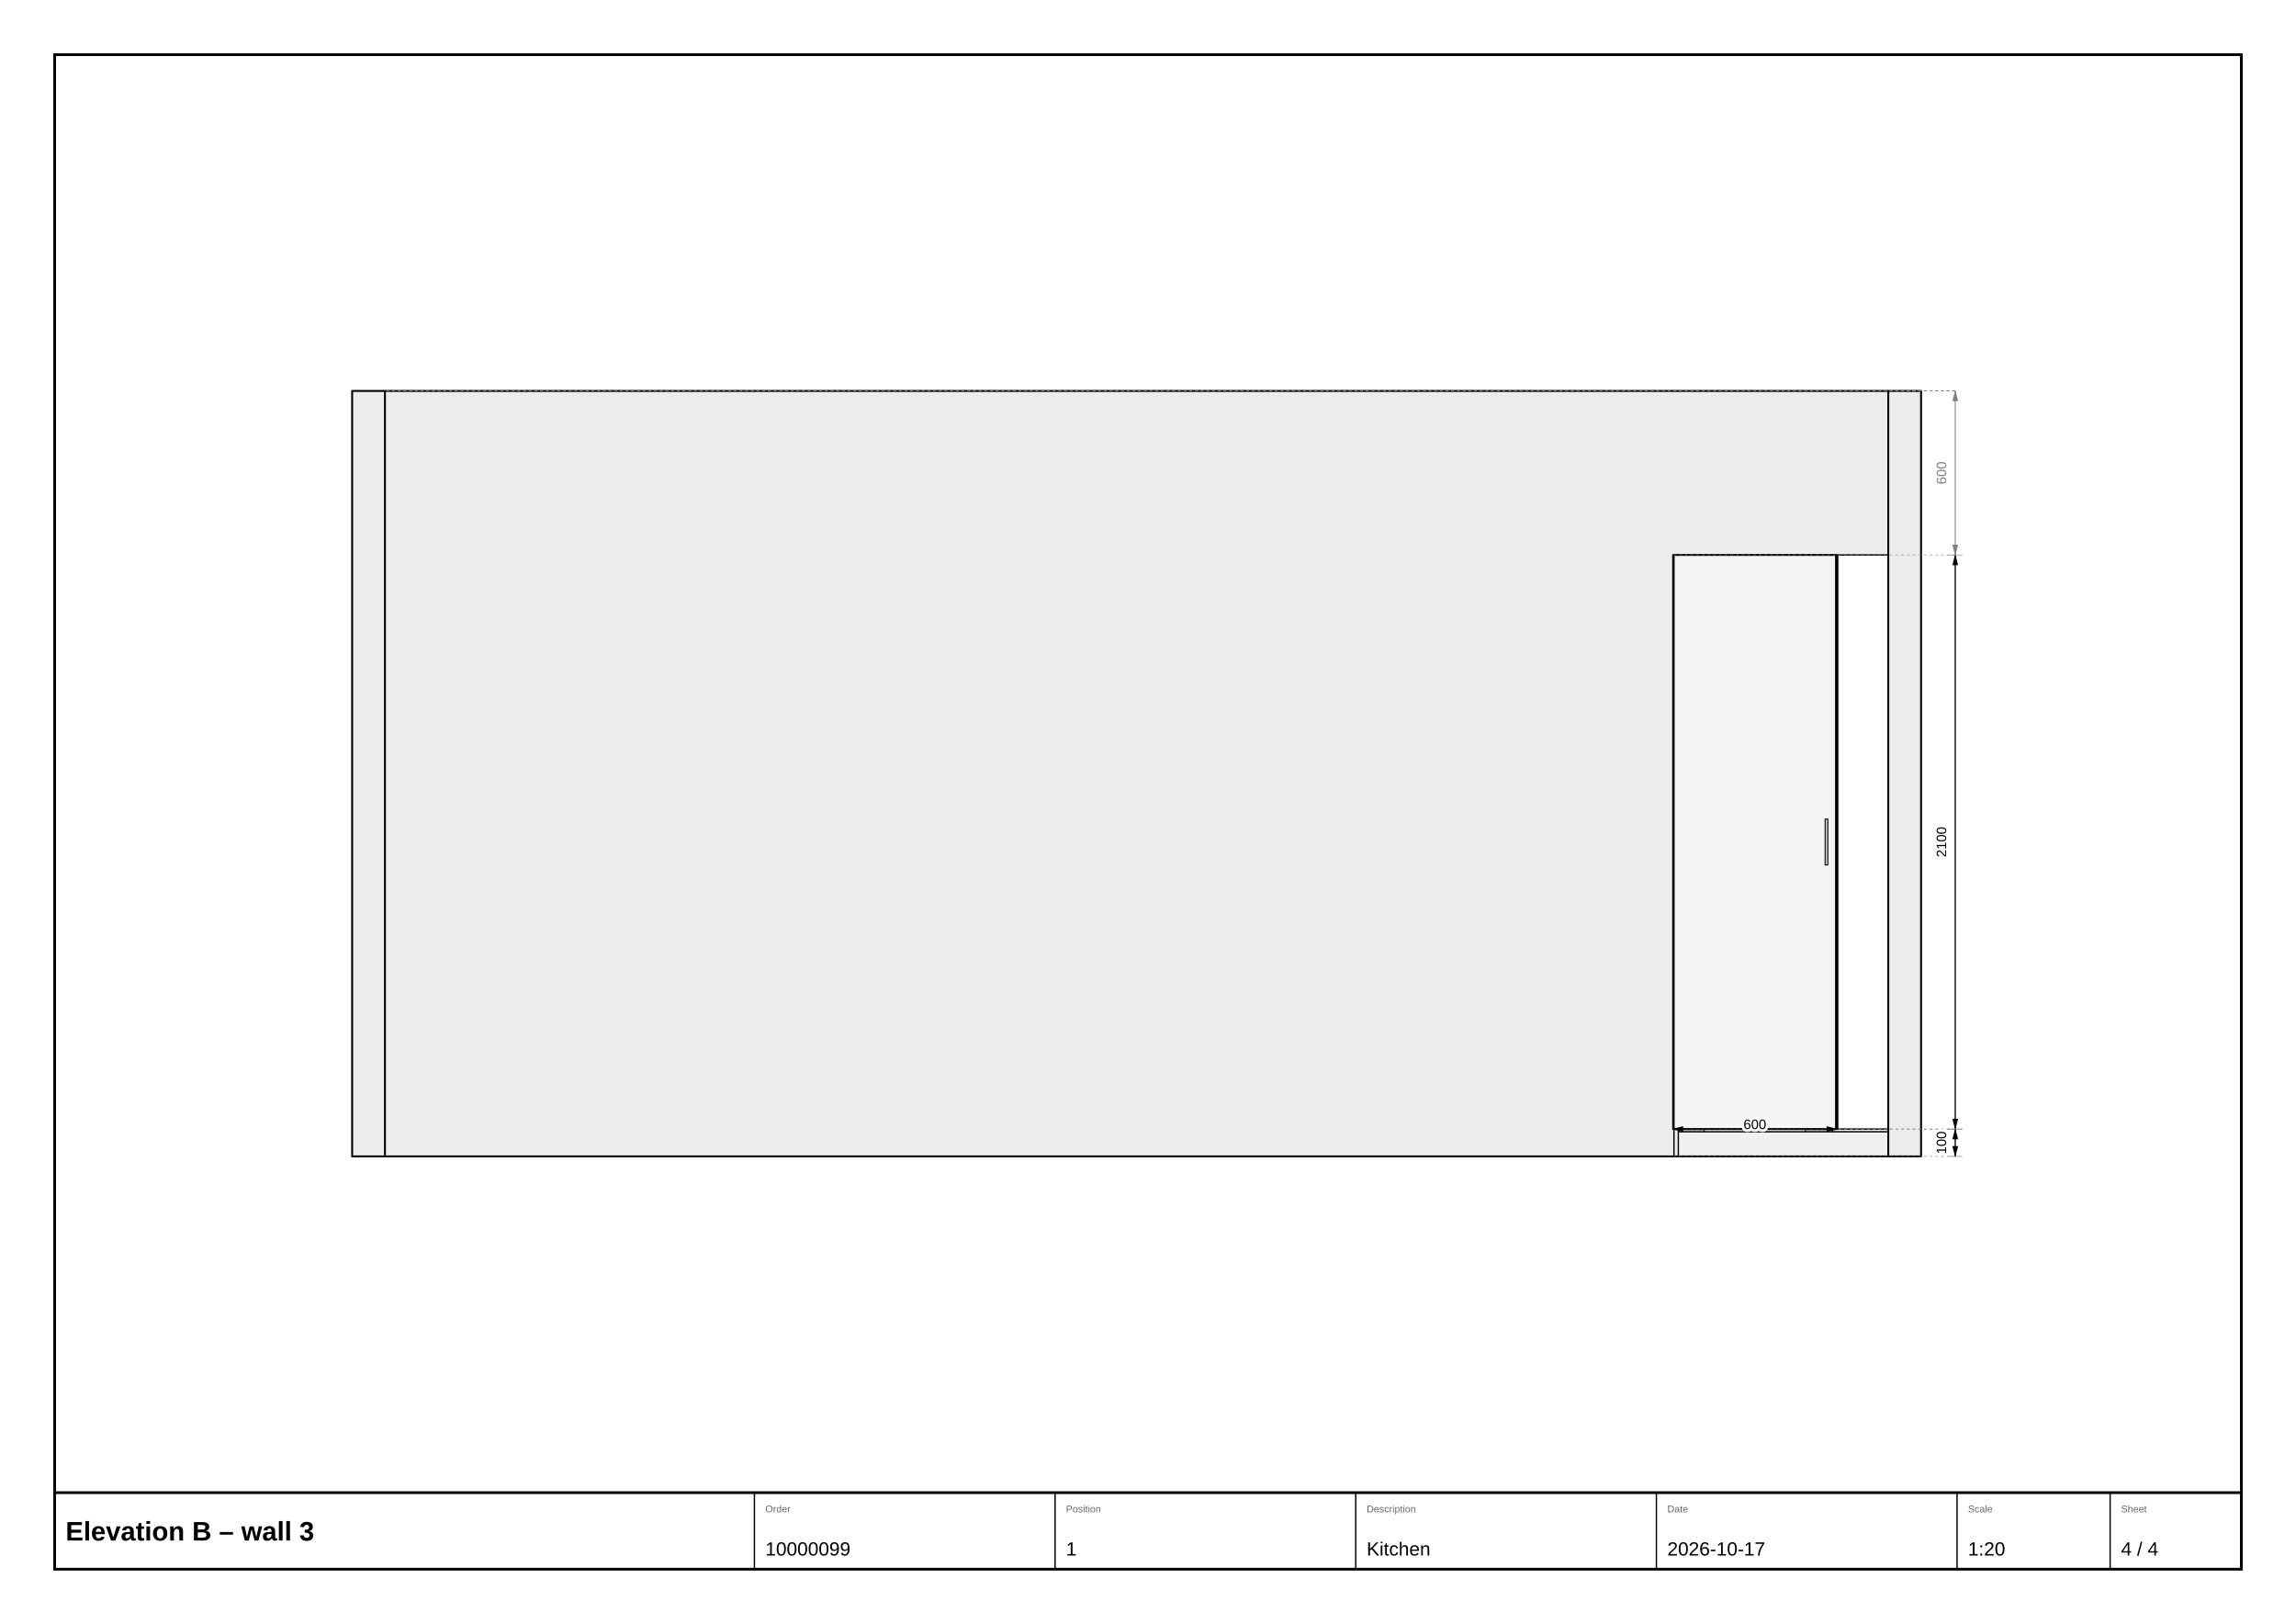
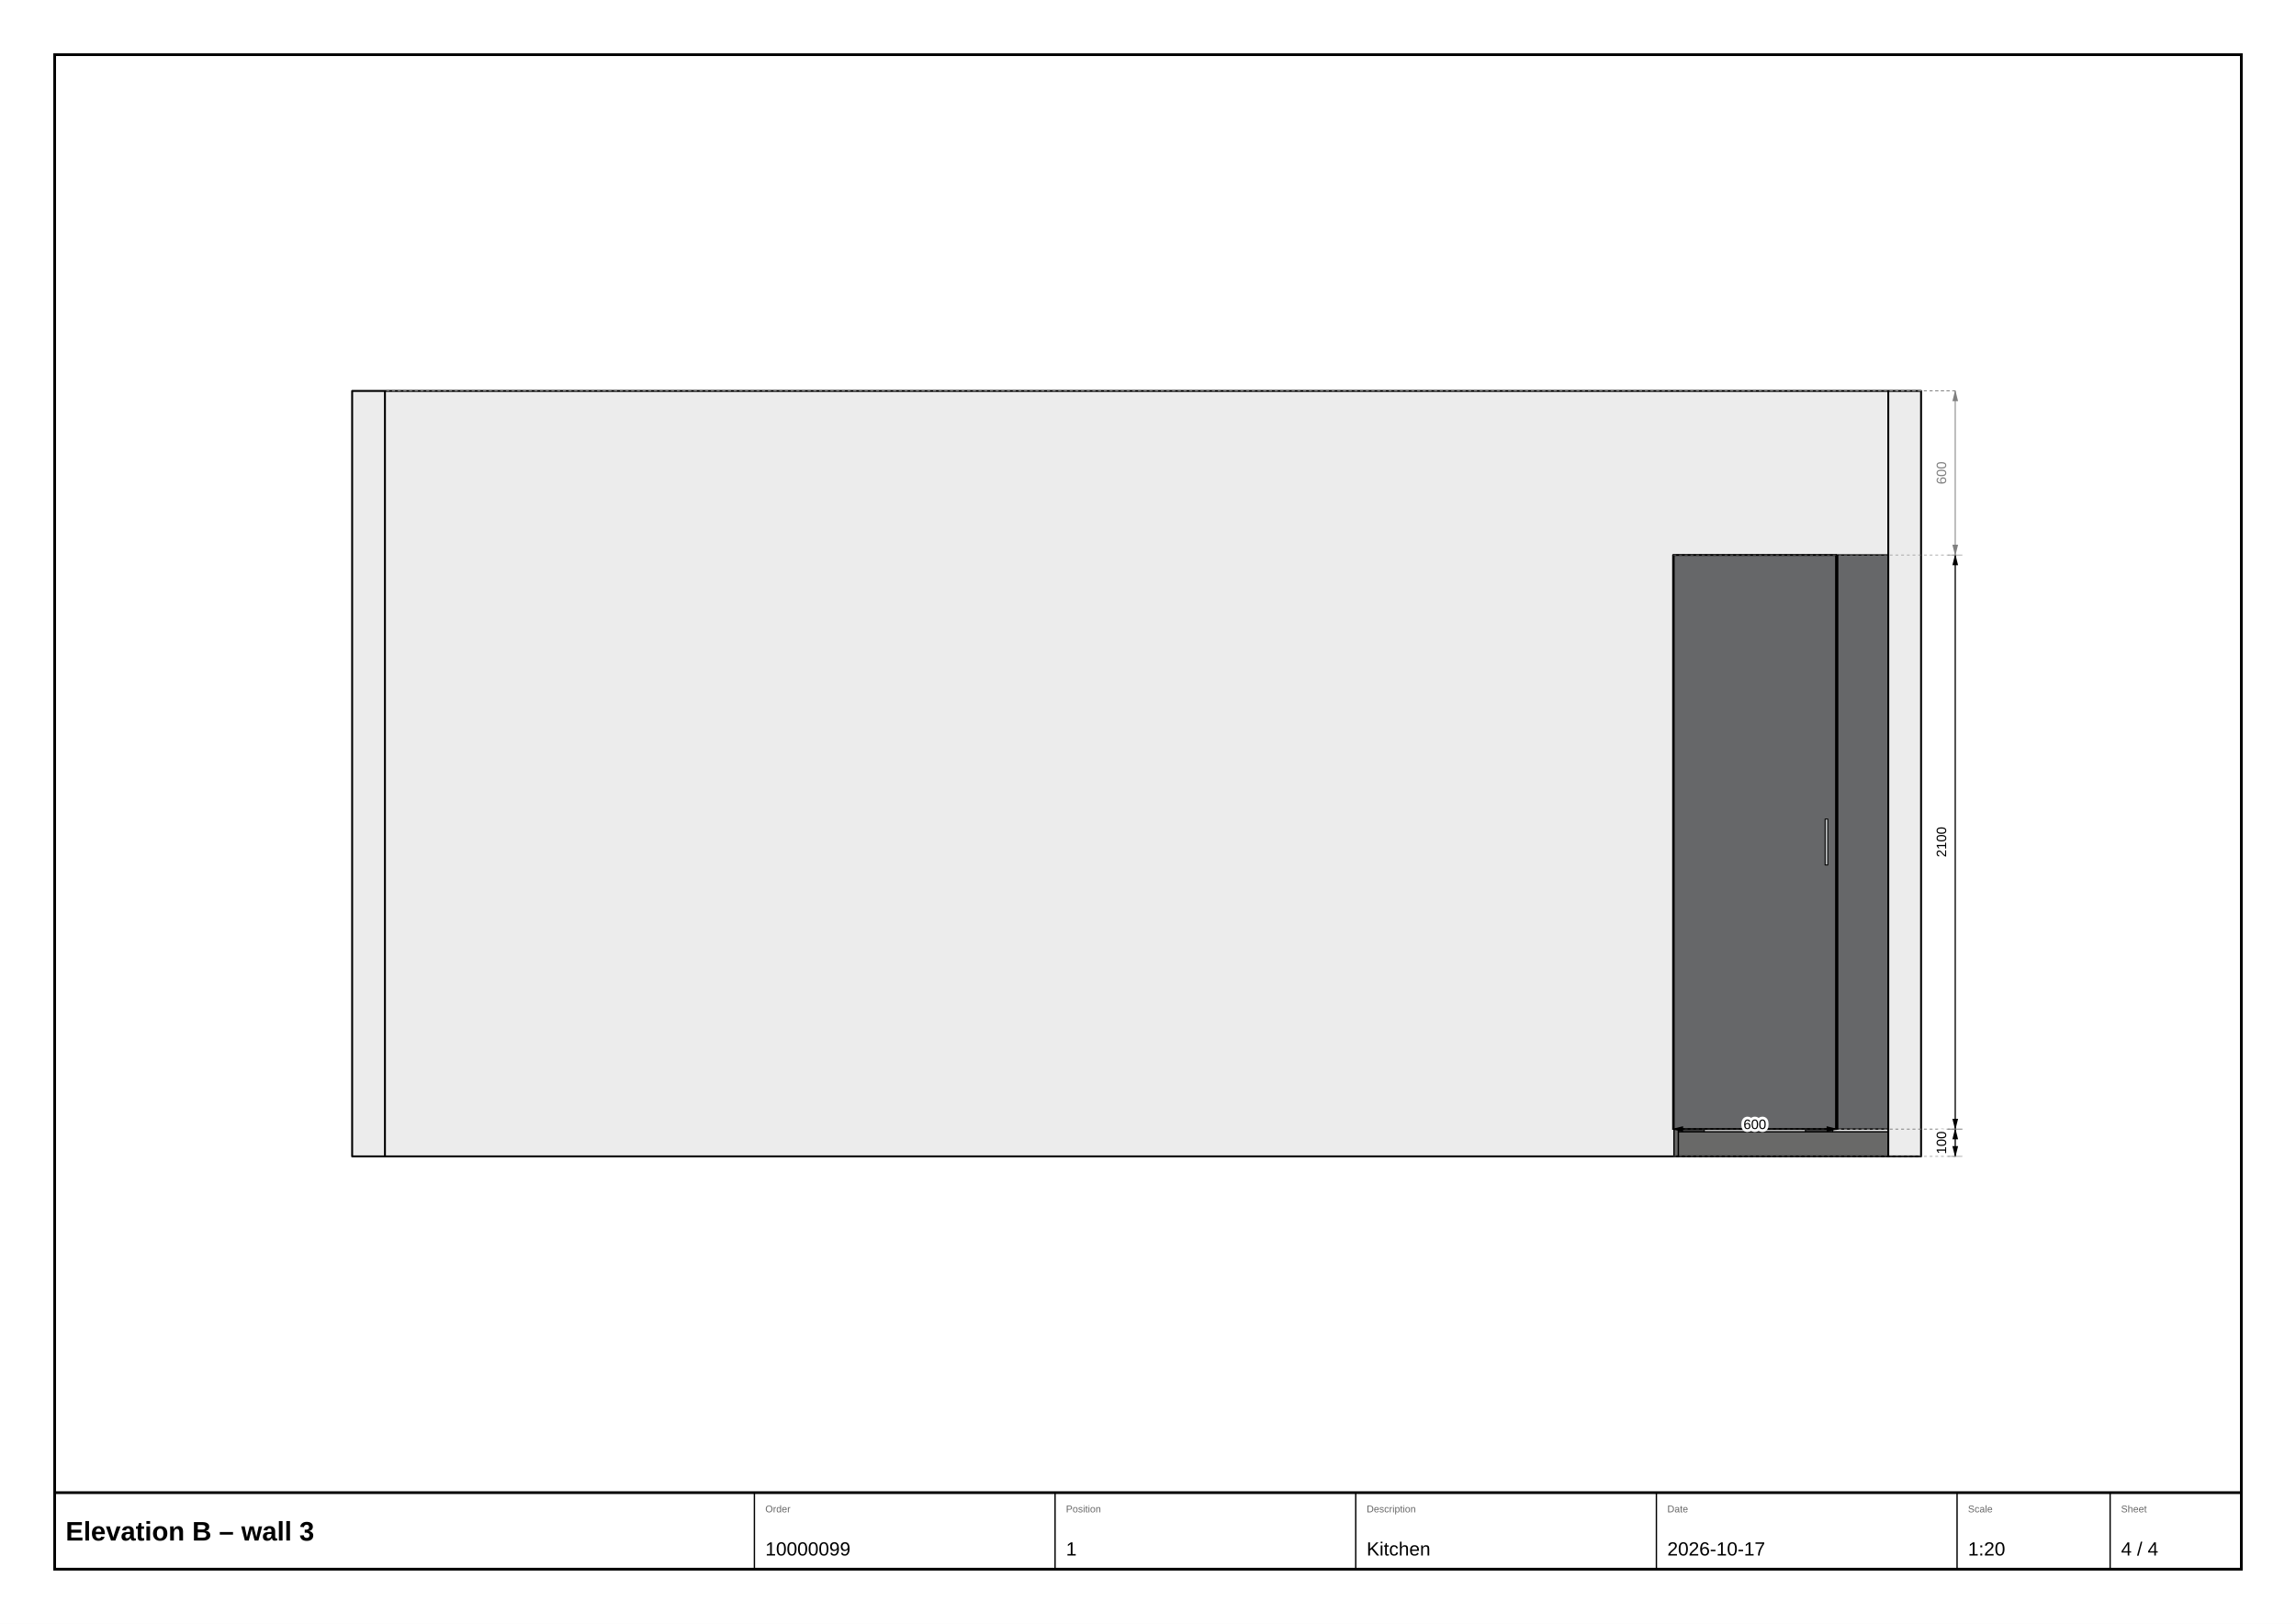
<svg xmlns="http://www.w3.org/2000/svg" width="420mm" height="297mm" viewBox="0 0 420 297" font-family="Arial, Helvetica, sans-serif">
  <rect width="420" height="297" fill="#ffffff" />
  <g class="view" transform="translate(60.250 67.333) scale(0.05) translate(888.33 2883.33)">
    <g class="fills" fill-rule="evenodd">
      <path d="M4815.0 0.0L-685.0 0.0L-685.0 -2800.0L4815.0 -2800.0Z" fill="#ececec" />
      <path d="M-685.0 0.0L-805.0 0.0L-805.0 -2800.0L-685.0 -2800.0Z" fill="#ececec" />
      <path d="M4935.0 0.0L4815.0 0.0L4815.0 -2800.0L4935.0 -2800.0Z" fill="#ececec" />
-       <path d="M4035.9 -114.5L4617.9 -114.5L4617.9 -2185.5L4035.9 -2185.5Z" fill="#ffffff" />
-       <path d="M4038.5 -1844.0L4059.2 -1844.0L4059.2 -1865.0L4038.5 -1865.0Z" fill="#c8c8c8" />
-       <path d="M4614.3 -1844.0L4593.6 -1844.0L4593.6 -1865.0L4614.3 -1865.0Z" fill="#c8c8c8" />
-       <path d="M4611.9 -0.5L4511.9 -0.5L4511.9 -111.5L4611.9 -111.5Z" fill="#c8c8c8" />
-       <path d="M4141.9 -0.5L4141.9 -111.5L4041.9 -111.5L4041.9 -0.5Z" fill="#c8c8c8" />
-       <path d="M4511.9 -0.5L4511.9 -111.5L4611.9 -111.5L4611.9 -0.5Z" fill="#c8c8c8" />
-       <path d="M4041.9 -0.5L4141.9 -0.5L4141.9 -111.5L4041.9 -111.5Z" fill="#c8c8c8" />
-       <path d="M4046.9 0.0L4815.0 0.0L4815.0 -90.0L4046.9 -90.0Z" fill="#f0f0f0" />
-       <path d="M4046.9 0.0L4046.9 -100.0L4030.9 -100.0L4030.9 0.0Z" fill="#f0f0f0" />
-       <path d="M4038.5 -1844.0L4059.2 -1844.0L4059.2 -1865.0L4038.5 -1865.0Z" fill="#c8c8c8" />
-       <path d="M4614.3 -1844.0L4593.6 -1844.0L4593.6 -1865.0L4614.3 -1865.0Z" fill="#c8c8c8" />
-       <path d="M4046.4 -1860.0L4607.4 -1860.0L4607.4 -1879.0L4046.4 -1879.0Z" fill="#ffffff" />
-       <path d="M4045.9 -100.5L4607.9 -100.5L4607.9 -119.5L4045.9 -119.5Z" fill="#ffffff" />
-       <path d="M4045.9 -2180.5L4607.9 -2180.5L4607.9 -2199.5L4045.9 -2199.5Z" fill="#ffffff" />
-       <path d="M4026.9 -100.0L4045.9 -100.0L4045.9 -2200.0L4026.9 -2200.0Z" fill="#ffffff" />
-       <path d="M4607.9 -100.0L4626.9 -100.0L4626.9 -2200.0L4607.9 -2200.0Z" fill="#ffffff" />
-       <path d="M4626.9 -100.0L4645.9 -100.0L4645.9 -2200.0L4626.9 -2200.0Z" fill="#ffffff" />
-       <path d="M4629.9 -100.0L4815.0 -100.0L4815.0 -2200.0L4629.9 -2200.0Z" fill="#ffffff" />
-       <path d="M4029.9 -100.0L4623.9 -100.0L4623.9 -2200.0L4029.9 -2200.0Z" fill="#f5f5f5" />
-       <path d="M4583.9 -1234.0L4583.9 -1066.0L4593.9 -1066.0L4593.9 -1234.0Z" fill="#c8c8c8" />
+       <path d="M4035.9 -114.5L4617.9 -114.5L4617.9 -2185.5L4035.9 -2185.5Z" fill="#d1d2cf" />
+       <path d="M4038.5 -1844.0L4059.2 -1844.0L4059.2 -1865.0L4038.5 -1865.0Z" fill="#c0c3c4" />
+       <path d="M4614.3 -1844.0L4593.6 -1844.0L4593.6 -1865.0L4614.3 -1865.0Z" fill="#c0c3c4" />
+       <path d="M4611.9 -0.5L4511.9 -0.5L4511.9 -111.5L4611.9 -111.5Z" fill="#4b4b4b" />
+       <path d="M4141.9 -0.5L4141.9 -111.5L4041.9 -111.5L4041.9 -0.5Z" fill="#4b4b4b" />
+       <path d="M4511.9 -0.5L4511.9 -111.5L4611.9 -111.5L4611.9 -0.5Z" fill="#4b4b4b" />
+       <path d="M4041.9 -0.5L4141.9 -0.5L4141.9 -111.5L4041.9 -111.5Z" fill="#4b4b4b" />
+       <path d="M4046.9 0.0L4815.0 0.0L4815.0 -90.0L4046.9 -90.0Z" fill="#696968" />
+       <path d="M4046.9 0.0L4046.9 -100.0L4030.9 -100.0L4030.9 0.0Z" fill="#696968" />
+       <path d="M4038.5 -1844.0L4059.2 -1844.0L4059.2 -1865.0L4038.5 -1865.0Z" fill="#c0c3c4" />
+       <path d="M4614.3 -1844.0L4593.6 -1844.0L4593.6 -1865.0L4614.3 -1865.0Z" fill="#c0c3c4" />
+       <path d="M4046.4 -1860.0L4607.4 -1860.0L4607.4 -1879.0L4046.4 -1879.0Z" fill="#d1d2cf" />
+       <path d="M4045.9 -100.5L4607.9 -100.5L4607.9 -119.5L4045.9 -119.5Z" fill="#666769" />
+       <path d="M4045.9 -2180.5L4607.9 -2180.5L4607.9 -2199.5L4045.9 -2199.5Z" fill="#666769" />
+       <path d="M4026.9 -100.0L4045.9 -100.0L4045.9 -2200.0L4026.9 -2200.0Z" fill="#666769" />
+       <path d="M4607.9 -100.0L4626.9 -100.0L4626.9 -2200.0L4607.9 -2200.0Z" fill="#666769" />
+       <path d="M4626.9 -100.0L4645.9 -100.0L4645.9 -2200.0L4626.9 -2200.0Z" fill="#666769" />
+       <path d="M4629.9 -100.0L4815.0 -100.0L4815.0 -2200.0L4629.9 -2200.0Z" fill="#666769" />
+       <path d="M4029.9 -100.0L4623.9 -100.0L4623.9 -2200.0L4029.9 -2200.0Z" fill="#666769" />
+       <path d="M4583.9 -1234.0L4583.9 -1066.0L4593.9 -1066.0L4593.9 -1234.0Z" fill="#c0c3c4" />
    </g>
    <g class="hidden-lines" fill="none" stroke="#000000" stroke-linecap="round" />
    <g class="lines" fill="none" stroke="#000000" stroke-linecap="round" stroke-linejoin="round">
      <path class="wall-elevation" stroke-width="7.0" d="M-805.0 0.0L4935.0 0.0M-805.0 -2800.0L4935.0 -2800.0M4815.0 0.0L4815.0 -2800.0M-685.0 0.0L-685.0 -2800.0M-805.0 0.0L-805.0 -2800.0M4935.0 0.0L4935.0 -2800.0" />
      <path class="front" stroke-width="7.0" d="M4029.9 -100.0L4623.9 -100.0M4029.9 -2200.0L4623.9 -2200.0M4029.9 -100.0L4029.9 -2200.0M4623.9 -100.0L4623.9 -2200.0" />
      <path class="carcass" stroke-width="5.0" d="M4026.9 -100.0L4029.9 -100.0M4623.9 -100.0L4815.0 -100.0M4026.9 -100.0L4026.9 -2200.0M4026.9 -2200.0L4029.9 -2200.0M4623.9 -2200.0L4815.0 -2200.0M4626.9 -100.0L4626.9 -2200.0M4629.9 -100.0L4629.9 -2200.0" />
      <path class="hardware" stroke-width="3.6" d="M4611.9 -90.0L4611.9 -100.0M4511.9 -90.0L4511.9 -100.0M4141.9 -90.0L4141.9 -100.0M4583.9 -1066.0L4583.9 -1234.0M4583.9 -1234.0L4593.9 -1234.0M4583.9 -1066.0L4593.9 -1066.0M4593.9 -1066.0L4593.9 -1234.0" />
      <path class="plinth" stroke-width="5.0" d="M4046.9 0.0L4046.9 -100.0M4046.9 -90.0L4815.0 -90.0M4030.9 0.0L4030.9 -100.0" />
    </g>
    <g class="annotations" transform="translate(-805 -2800) scale(2.083333)">
      <g>
        <defs>
          <marker markerWidth="20" markerHeight="10" markerUnits="userSpaceOnUse" orient="auto-start-reverse" refY="5" viewBox="0 0 20 10" id="arrowStart" refX="18">
            <path d="M0,0 L0,10 L20,5 z" fill="context-stroke" />
          </marker>
          <marker markerWidth="20" markerHeight="10" markerUnits="userSpaceOnUse" orient="auto" refY="5" viewBox="0 0 20 10" id="arrowEnd" refX="18">
            <path d="M0,0 L0,10 L20,5 z" fill="context-stroke" />
          </marker>
          <marker markerWidth="20" markerHeight="10" markerUnits="userSpaceOnUse" orient="auto-start-reverse" refY="5" viewBox="0 0 20 10" id="arrowStartOpposite" refX="2">
            <path d="M0,0 L0,10 L20,5 z" fill="context-stroke" transform="translate(20, 0) scale(-1, 1)" />
          </marker>
          <marker markerWidth="20" markerHeight="10" markerUnits="userSpaceOnUse" orient="auto" refY="5" viewBox="0 0 20 10" id="arrowEndOpposite" refX="2">
            <path d="M0,0 L0,10 L20,5 z" fill="context-stroke" transform="translate(20, 0) scale(-1, 1)" />
          </marker>
        </defs>
        <g>
          <line x1="2815.2" y1="0" x2="2815.2" y2="1344" stroke="gray" stroke-width="1" />
          <line x1="2815.2" y1="0" x2="2697.6" y2="0" stroke="gray" stroke-width="1" stroke-dasharray="5,5" />
          <line x1="2815.2" y1="0" x2="2697.6" y2="0" stroke="gray" stroke-width="1" stroke-dasharray="5,5" />
          <line x1="2815.2" y1="0" x2="57.6" y2="0" stroke="gray" stroke-width="1" stroke-dasharray="5,5" />
          <line x1="2815.2" y1="0" x2="57.6" y2="0" stroke="gray" stroke-width="1" stroke-dasharray="5,5" />
          <line x1="2815.2" y1="288" x2="2815.2" y2="1296" stroke="black" stroke-width="2" marker-start="url(#arrowStart)" marker-end="url(#arrowEnd)" ticks-at-ends-length="25" ticks-style="[object Object]" />
          <line x1="2802.7" y1="288" x2="2827.7" y2="288" stroke="gray" stroke-width="1" />
          <line x1="2802.7" y1="1296" x2="2827.7" y2="1296" stroke="gray" stroke-width="1" />
          <line x1="2815.2" y1="288" x2="2319.3" y2="288" stroke="gray" stroke-width="1" stroke-dasharray="5,5" />
          <line x1="2815.2" y1="1296" x2="2319.3" y2="1296" stroke="gray" stroke-width="1" stroke-dasharray="5,5" />
          <line x1="2815.2" y1="1296" x2="2815.2" y2="1344" stroke="black" stroke-width="2" marker-start="url(#arrowStart)" marker-end="url(#arrowEnd)" ticks-at-ends-length="25" ticks-style="[object Object]" />
          <line x1="2802.7" y1="1296" x2="2827.7" y2="1296" stroke="gray" stroke-width="1" />
          <line x1="2802.7" y1="1344" x2="2827.7" y2="1344" stroke="gray" stroke-width="1" />
          <line x1="2815.2" y1="1296" x2="2319.3" y2="1296" stroke="gray" stroke-width="1" stroke-dasharray="5,5" />
          <line x1="2815.2" y1="1344" x2="2319.3" y2="1344" stroke="gray" stroke-width="1" stroke-dasharray="5,5" />
          <line x1="2815.2" y1="0" x2="2815.2" y2="288" stroke="gray" stroke-width="1" marker-start="url(#arrowStart)" marker-end="url(#arrowEnd)" />
          <line x1="2319.3" y1="1296" x2="2607.3" y2="1296" stroke="black" stroke-width="2" marker-start="url(#arrowStart)" marker-end="url(#arrowEnd)" />
          <text x="2799.2" y="792" fill="black" font-size="24" font-family="Arial" stroke="white" stroke-width="10" paint-order="stroke" text-anchor="middle" stroke-linejoin="round" alignment-baseline="middle" transform="rotate(270, 2799.2, 792)">2100</text>
          <text x="2799.2" y="1320" fill="black" font-size="24" font-family="Arial" stroke="white" stroke-width="10" paint-order="stroke" text-anchor="middle" stroke-linejoin="round" alignment-baseline="middle" transform="rotate(270, 2799.2, 1320)">100</text>
          <text x="2799.2" y="144" fill="gray" font-size="24" font-family="Arial" stroke="white" stroke-width="10" paint-order="stroke" text-anchor="middle" stroke-linejoin="round" alignment-baseline="middle" transform="rotate(270, 2799.2, 144)">600</text>
          <text x="2463.3" y="1296" fill="black" font-size="24" font-family="Arial" stroke="white" stroke-width="10" paint-order="stroke" text-anchor="middle" stroke-linejoin="round" alignment-baseline="middle" transform="rotate(0, 2463.3, 1296)">600</text>
        </g>
      </g>
    </g>
  </g>
  <g class="title-block" fill="none" stroke="#000000">
    <rect x="10.00" y="10.00" width="400.00" height="277.00" stroke-width="0.5" />
    <path d="M10.00 273.00h400.00" stroke-width="0.5" />
    <path d="M138.00 273.00v14.00" stroke-width="0.25" />
    <path d="M193.00 273.00v14.00" stroke-width="0.25" />
    <path d="M248.00 273.00v14.00" stroke-width="0.25" />
    <path d="M303.00 273.00v14.00" stroke-width="0.25" />
    <path d="M358.00 273.00v14.00" stroke-width="0.25" />
    <path d="M386.00 273.00v14.00" stroke-width="0.25" />
  </g>
  <g class="title-block-text" fill="#000000">
    <g font-size="1.8" fill="#666666">
      <text x="140.00" y="276.60">Order</text>
      <text x="195.00" y="276.60">Position</text>
      <text x="250.00" y="276.60">Description</text>
      <text x="305.00" y="276.60">Date</text>
      <text x="360.00" y="276.60">Scale</text>
      <text x="388.00" y="276.60">Sheet</text>
    </g>
    <text x="12.00" y="281.76" font-size="4.90" font-weight="bold">Elevation B – wall 3</text>
    <text x="140.00" y="284.50" font-size="3.50">10000099</text>
    <text x="195.00" y="284.50" font-size="3.50">1</text>
    <text x="250.00" y="284.50" font-size="3.50">Kitchen</text>
    <text x="305.00" y="284.50" font-size="3.50">2026-10-17</text>
    <text x="360.00" y="284.50" font-size="3.50">1:20</text>
    <text x="388.00" y="284.50" font-size="3.50">4 / 4</text>
  </g>
</svg>
